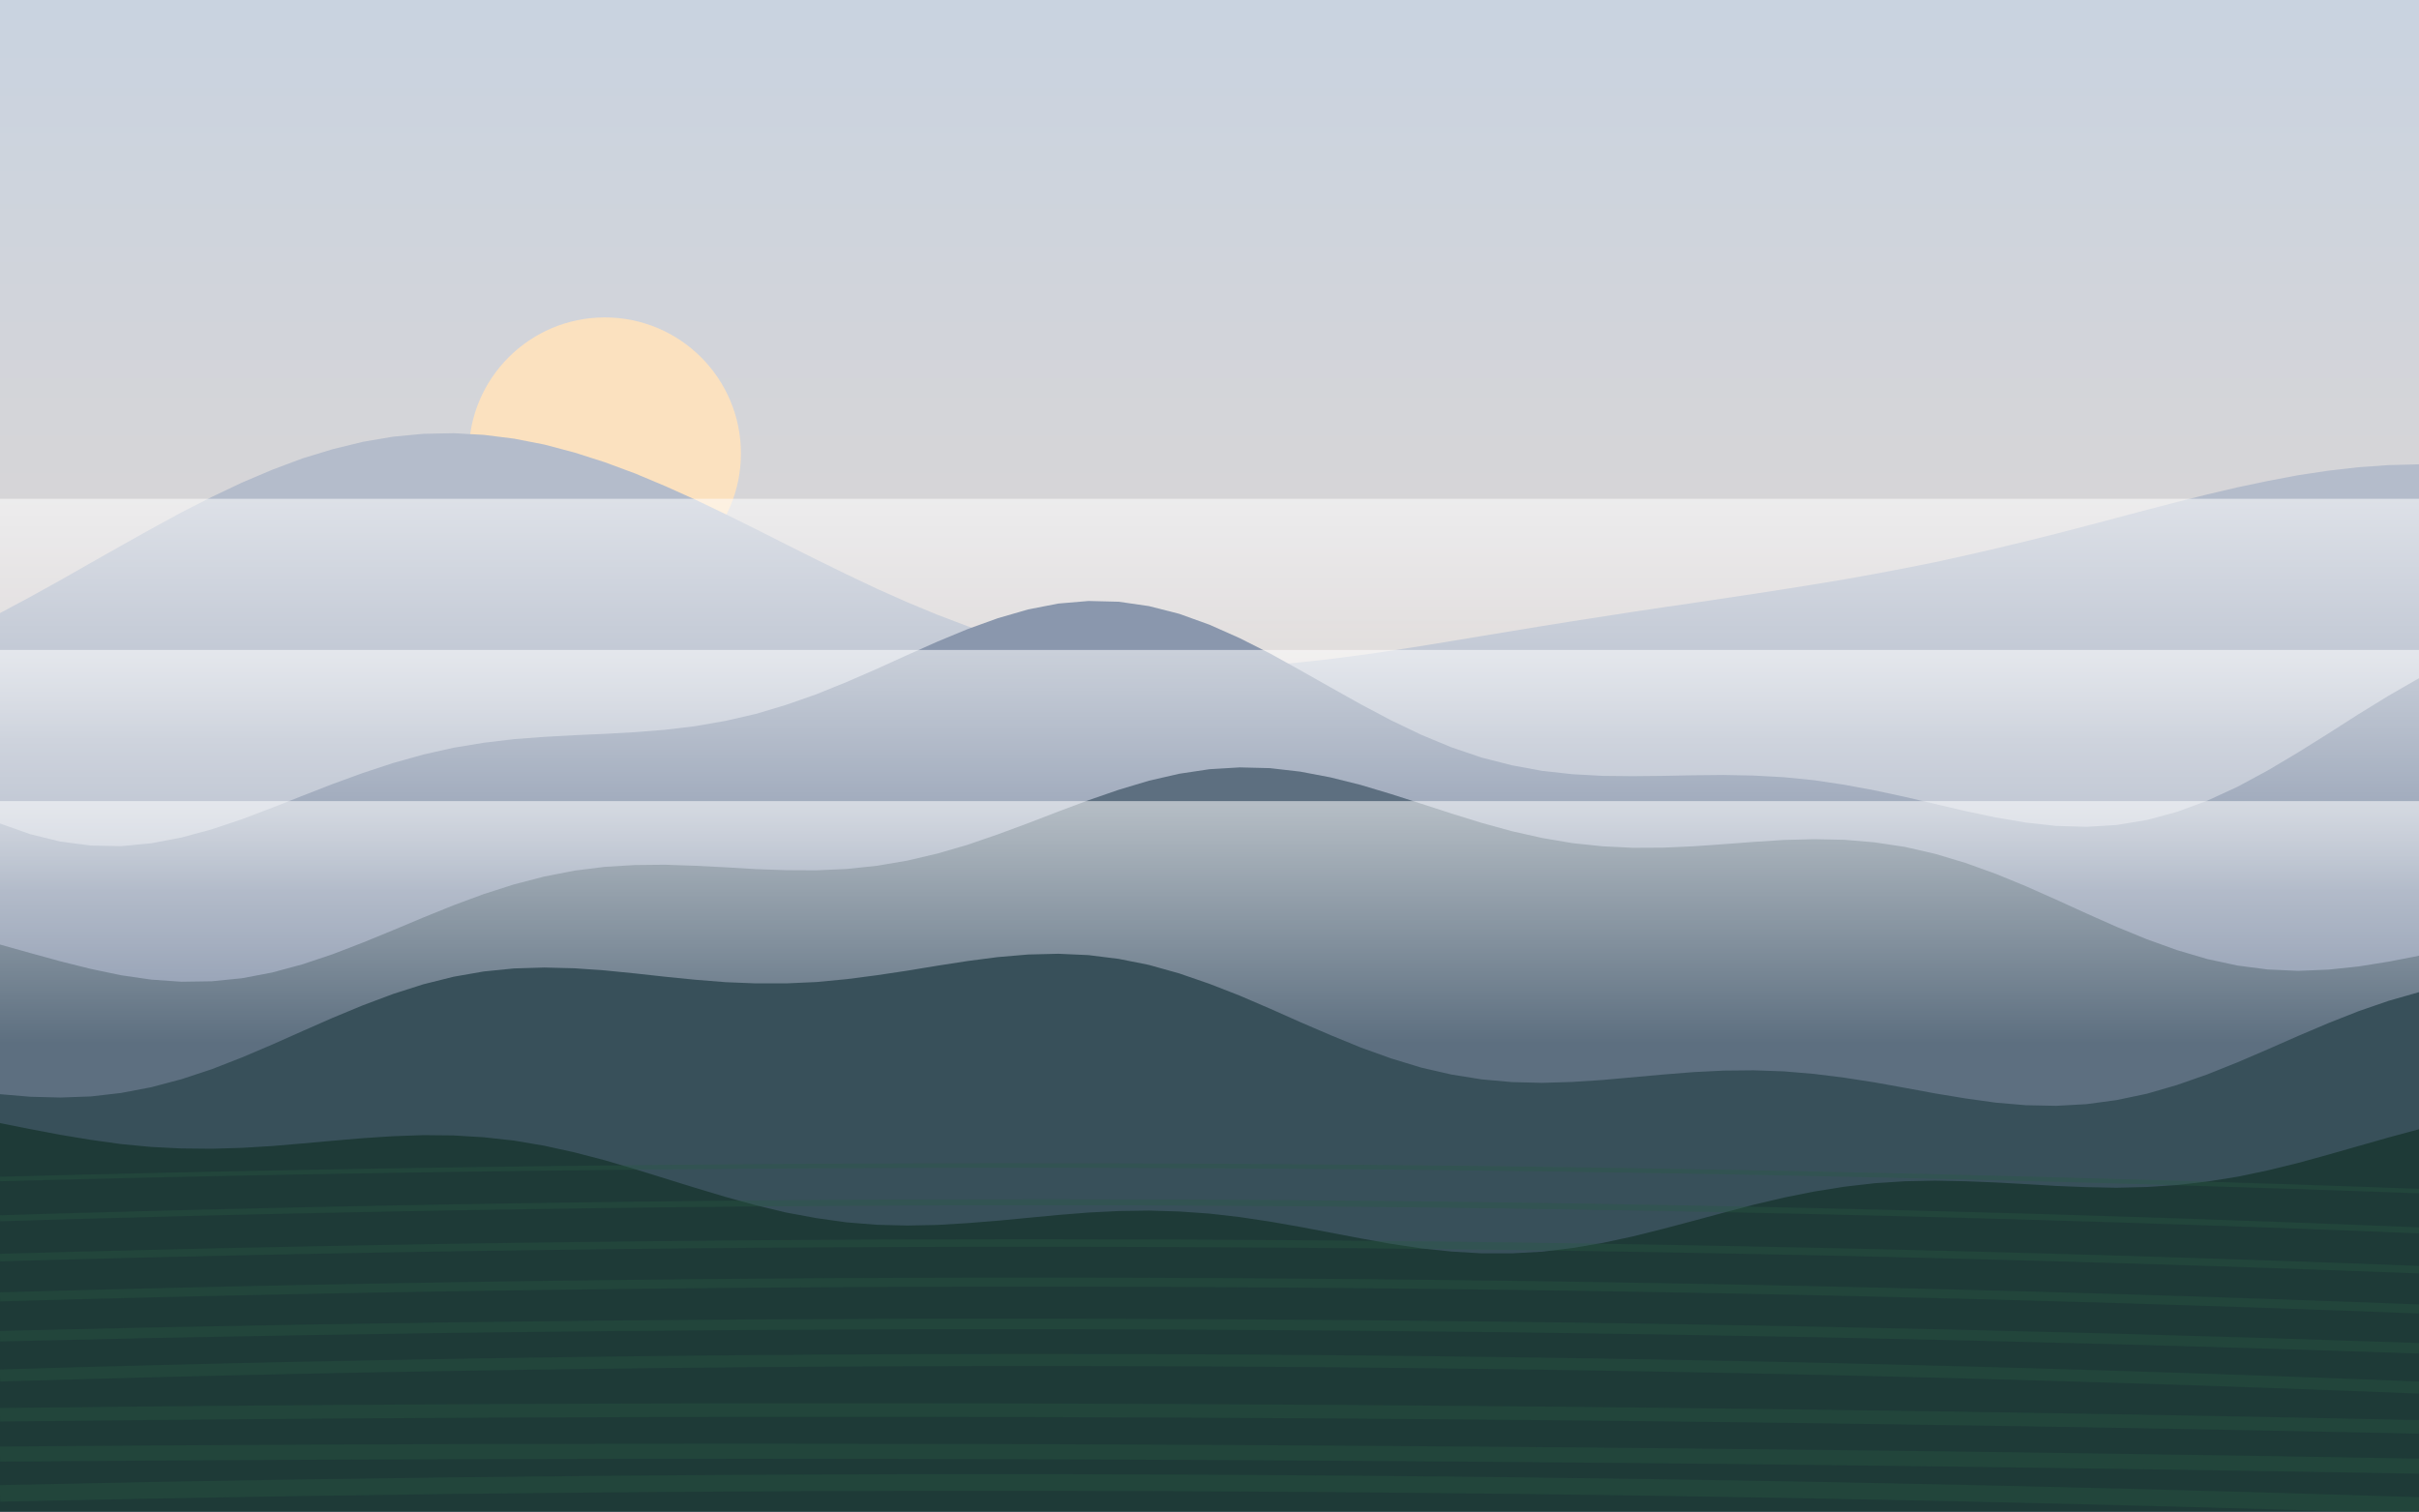
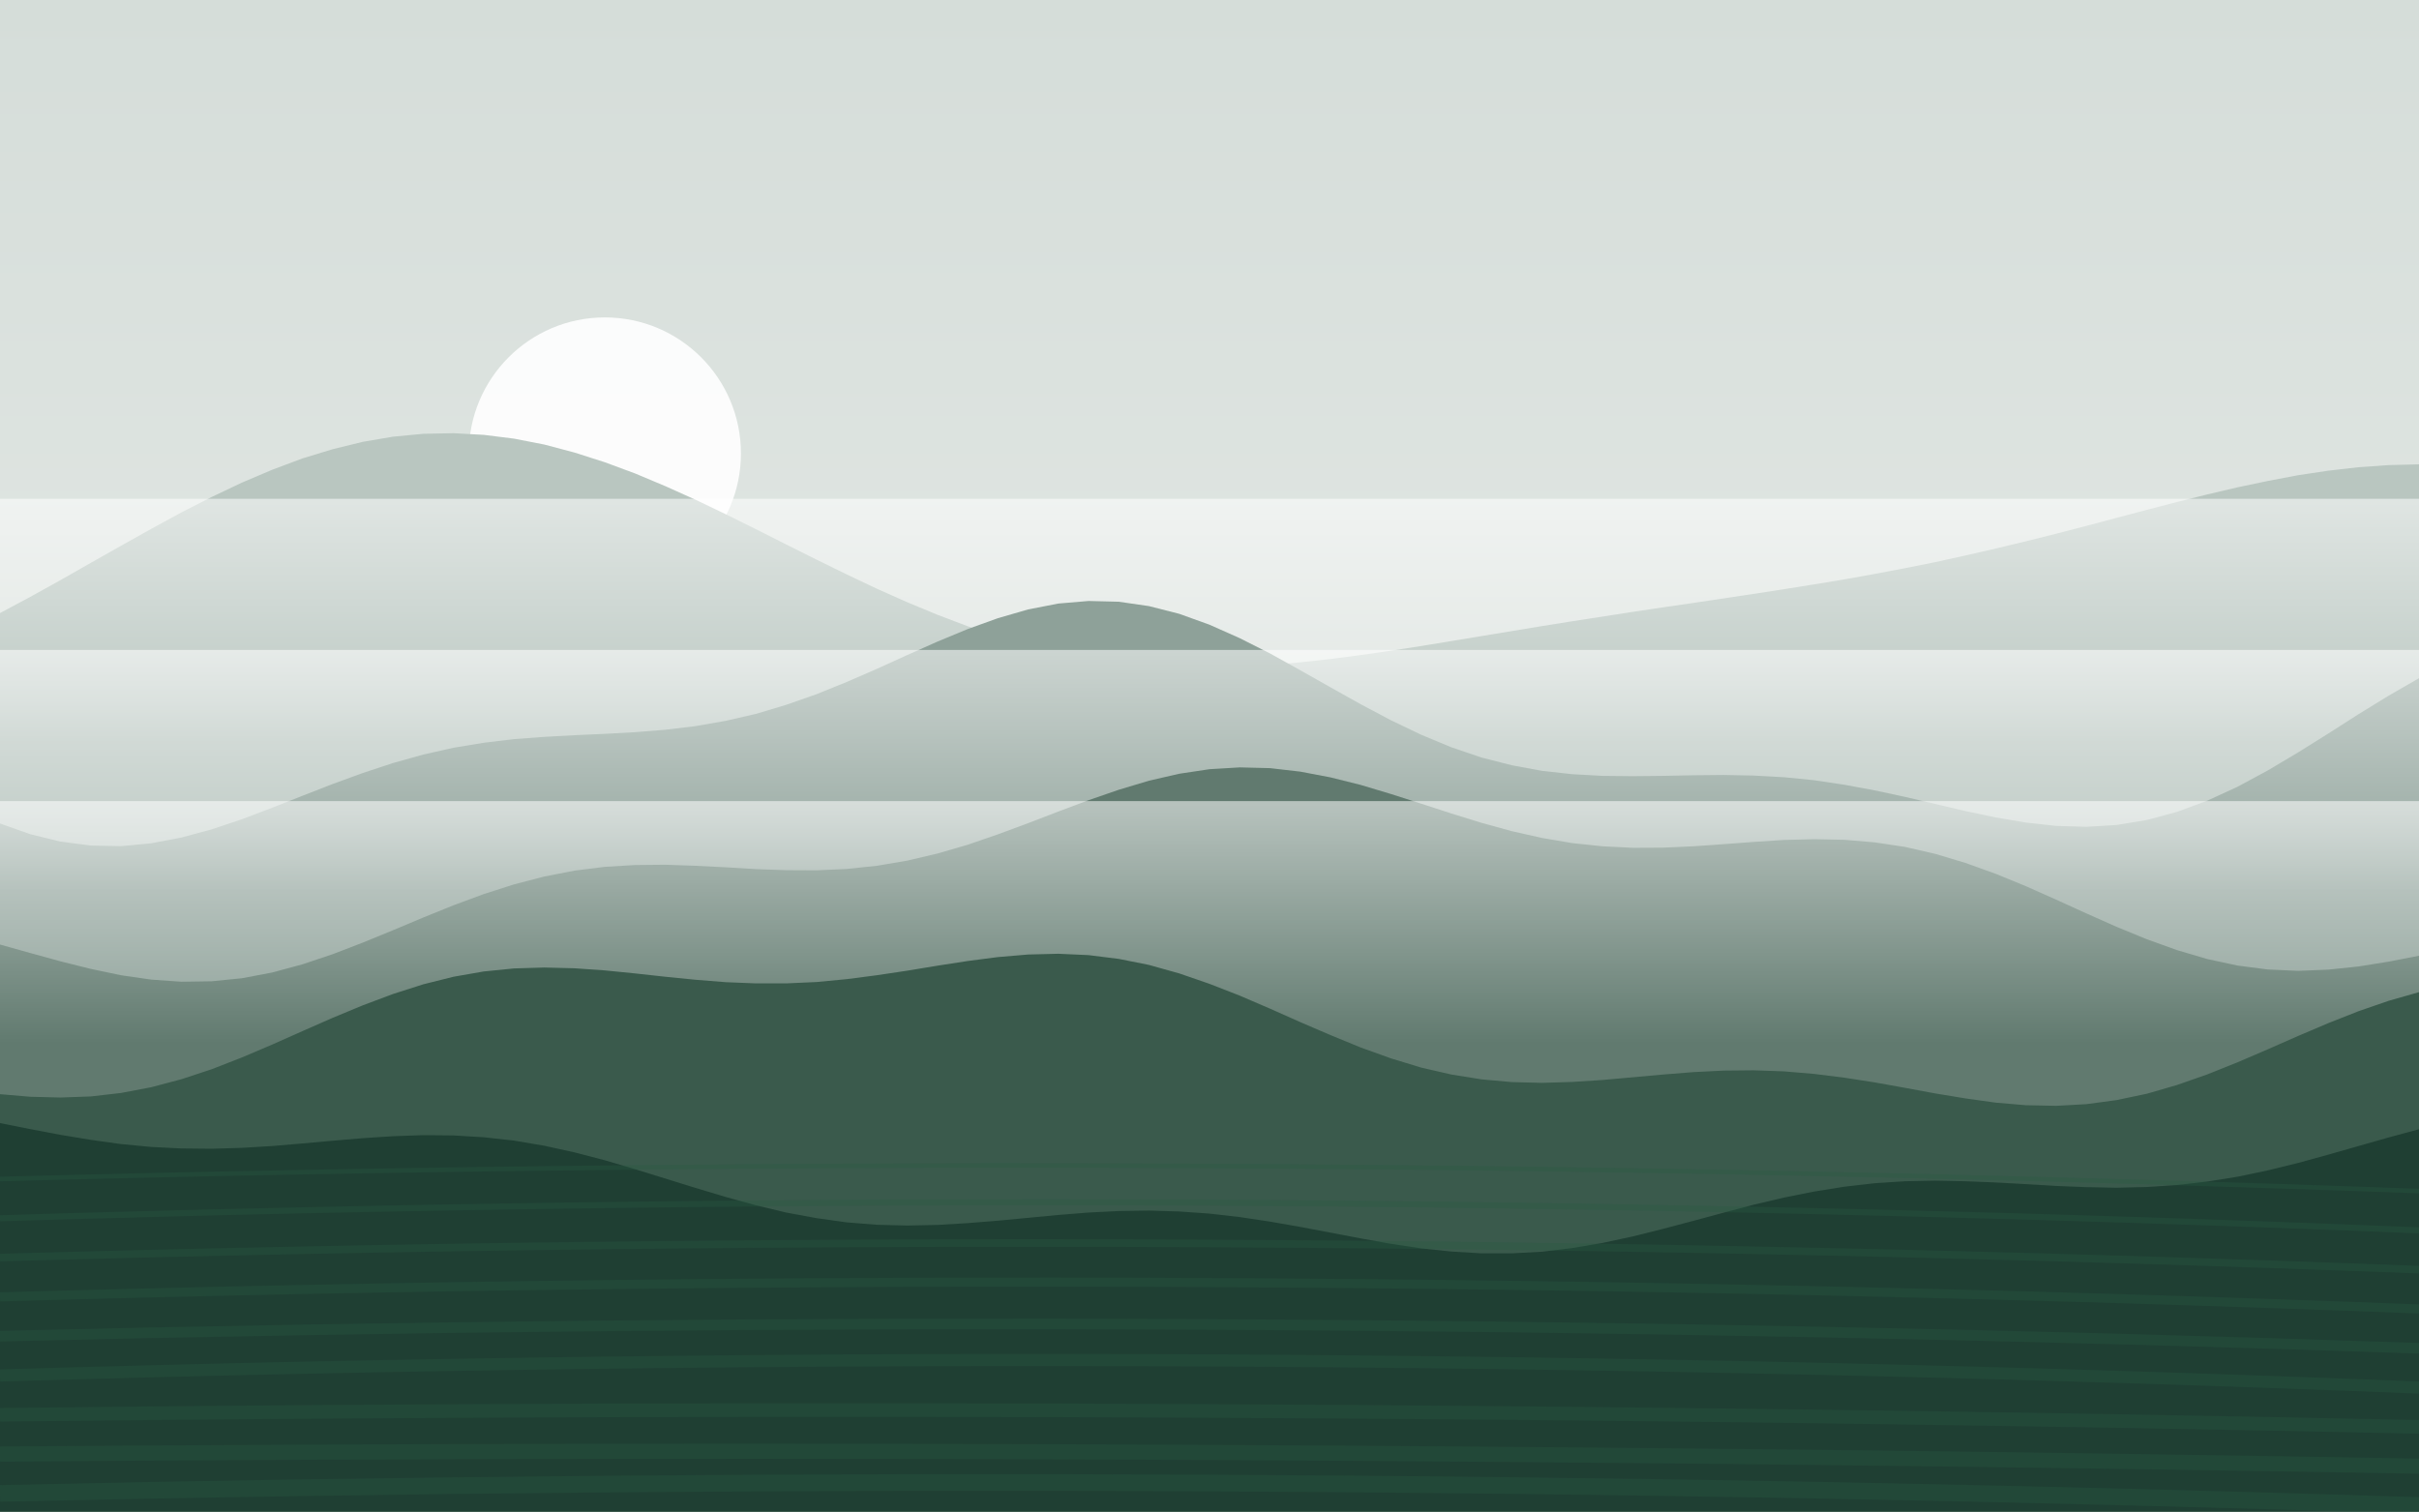
<svg xmlns="http://www.w3.org/2000/svg" viewBox="0 0 1600 1000" width="1600" height="1000" preserveAspectRatio="xMidYMid slice" role="img">
  <defs>
    <linearGradient id="s12" x1="0" y1="0" x2="0" y2="1">
-       <stop offset="0" stop-color="#c9d3e0" />
-       <stop offset="1" stop-color="#f1d9c6" />
+       <stop offset="0" stop-color="#d5ddd9" />
+       <stop offset="1" stop-color="#eef1ee" />
    </linearGradient>
    <linearGradient id="m12" x1="0" y1="0" x2="0" y2="1">
      <stop offset="0" stop-color="#fff" stop-opacity=".55" />
      <stop offset="1" stop-color="#fff" stop-opacity="0" />
    </linearGradient>
  </defs>
  <rect x="0" y="0" width="1600" height="1000" fill="url(#s12)" />
-   <circle cx="400.075" cy="300" r="90" fill="#ffe2bd" opacity=".9" />
-   <path d="M0 1000 L0 380 L0 405.6 L20 394.9 L40 383.8 L60 372.4 L80 361.1 L100 349.9 L120 339.0 L140 328.8 L160 319.3 L180 310.8 L200 303.3 L220 297.2 L240 292.3 L260 288.9 L280 287.0 L300 286.6 L320 287.7 L340 290.2 L360 294.1 L380 299.4 L400 305.8 L420 313.2 L440 321.6 L460 330.6 L480 340.2 L500 350.1 L520 360.2 L540 370.2 L560 380.0 L580 389.5 L600 398.4 L620 406.7 L640 414.3 L660 421.0 L680 426.7 L700 431.6 L720 435.4 L740 438.4 L760 440.3 L780 441.4 L800 441.7 L820 441.2 L840 440.0 L860 438.2 L880 436.0 L900 433.4 L920 430.5 L940 427.4 L960 424.1 L980 420.8 L1000 417.5 L1020 414.2 L1040 411.0 L1060 407.9 L1080 404.8 L1100 401.8 L1120 398.9 L1140 395.9 L1160 392.9 L1180 389.8 L1200 386.6 L1220 383.3 L1240 379.7 L1260 375.9 L1280 371.9 L1300 367.5 L1320 362.9 L1340 358.1 L1360 353.1 L1380 347.9 L1400 342.6 L1420 337.3 L1440 332.1 L1460 327.1 L1480 322.4 L1500 318.2 L1520 314.4 L1540 311.4 L1560 309.1 L1580 307.7 L1600 307.2 L1600 1000Z" fill="#b4bccb" />
+   <circle cx="400.075" cy="300" r="90" fill="#ffffff" opacity=".9" />
+   <path d="M0 1000 L0 380 L0 405.6 L20 394.9 L40 383.8 L60 372.4 L80 361.1 L100 349.9 L120 339.0 L140 328.8 L160 319.3 L180 310.8 L200 303.3 L220 297.2 L240 292.3 L260 288.9 L280 287.0 L300 286.6 L320 287.7 L340 290.2 L360 294.1 L380 299.4 L400 305.8 L420 313.2 L440 321.6 L460 330.6 L480 340.2 L500 350.1 L520 360.2 L540 370.2 L560 380.0 L580 389.5 L600 398.4 L620 406.7 L640 414.3 L660 421.0 L680 426.7 L700 431.6 L720 435.4 L740 438.4 L760 440.3 L780 441.4 L800 441.7 L820 441.2 L840 440.0 L860 438.2 L880 436.0 L900 433.4 L920 430.5 L940 427.4 L960 424.1 L980 420.8 L1000 417.5 L1020 414.2 L1040 411.0 L1060 407.9 L1080 404.8 L1100 401.8 L1120 398.9 L1140 395.9 L1160 392.9 L1180 389.8 L1200 386.6 L1220 383.3 L1240 379.7 L1260 375.9 L1280 371.9 L1300 367.5 L1320 362.9 L1340 358.1 L1360 353.1 L1380 347.9 L1400 342.6 L1420 337.3 L1440 332.1 L1460 327.1 L1480 322.4 L1500 318.2 L1520 314.4 L1540 311.4 L1560 309.1 L1580 307.7 L1600 307.2 L1600 1000Z" fill="#b9c6c0" />
  <rect x="0" y="330" width="1600" height="160" fill="url(#m12)" />
-   <path d="M0 1000 L0 480 L0 544.8 L20 551.9 L40 556.8 L60 559.4 L80 559.8 L100 557.9 L120 554.1 L140 548.7 L160 542.0 L180 534.4 L200 526.5 L220 518.7 L240 511.4 L260 504.8 L280 499.2 L300 494.7 L320 491.4 L340 489.0 L360 487.5 L380 486.4 L400 485.5 L420 484.4 L440 482.8 L460 480.4 L480 476.9 L500 472.3 L520 466.3 L540 459.3 L560 451.2 L580 442.5 L600 433.4 L620 424.5 L640 416.2 L660 409.0 L680 403.2 L700 399.3 L720 397.6 L740 398.1 L760 401.0 L780 406.1 L800 413.3 L820 422.2 L840 432.3 L860 443.4 L880 454.7 L900 465.9 L920 476.5 L940 486.1 L960 494.4 L980 501.2 L1000 506.3 L1020 510.0 L1040 512.2 L1060 513.3 L1080 513.5 L1100 513.3 L1120 512.9 L1140 512.7 L1160 513.1 L1180 514.2 L1200 516.2 L1220 519.2 L1240 522.9 L1260 527.2 L1280 531.9 L1300 536.6 L1320 540.8 L1340 544.2 L1360 546.4 L1380 547.0 L1400 545.8 L1420 542.5 L1440 537.1 L1460 529.7 L1480 520.5 L1500 509.7 L1520 497.8 L1540 485.3 L1560 472.5 L1580 460.2 L1600 448.7 L1600 1000Z" fill="#8a97ad" />
+   <path d="M0 1000 L0 480 L0 544.8 L20 551.9 L40 556.8 L60 559.4 L80 559.8 L100 557.9 L120 554.1 L140 548.7 L160 542.0 L180 534.4 L200 526.5 L220 518.7 L240 511.4 L260 504.8 L280 499.2 L300 494.7 L320 491.4 L340 489.0 L360 487.5 L380 486.4 L400 485.5 L420 484.4 L440 482.8 L460 480.4 L480 476.9 L500 472.3 L520 466.3 L540 459.3 L560 451.2 L580 442.5 L600 433.4 L620 424.5 L640 416.2 L660 409.0 L680 403.2 L700 399.3 L720 397.6 L740 398.1 L760 401.0 L780 406.1 L800 413.3 L820 422.2 L840 432.3 L860 443.4 L880 454.7 L900 465.9 L920 476.5 L940 486.1 L960 494.4 L980 501.2 L1000 506.3 L1020 510.0 L1040 512.2 L1060 513.3 L1080 513.5 L1100 513.3 L1120 512.9 L1140 512.7 L1160 513.1 L1180 514.2 L1200 516.2 L1220 519.2 L1240 522.9 L1260 527.2 L1280 531.9 L1300 536.6 L1320 540.8 L1340 544.2 L1360 546.4 L1380 547.0 L1400 545.8 L1420 542.5 L1440 537.1 L1460 529.7 L1480 520.5 L1500 509.7 L1520 497.8 L1540 485.3 L1560 472.5 L1580 460.2 L1600 448.7 L1600 1000Z" fill="#8ea199" />
  <rect x="0" y="430" width="1600" height="160" fill="url(#m12)" />
-   <path d="M0 1000 L0 580 L0 624.9 L20 630.5 L40 636.0 L60 641.0 L80 645.2 L100 648.1 L120 649.5 L140 649.2 L160 647.2 L180 643.4 L200 638.0 L220 631.3 L240 623.6 L260 615.4 L280 607.0 L300 598.9 L320 591.5 L340 585.1 L360 579.9 L380 576.0 L400 573.5 L420 572.3 L440 572.1 L460 572.8 L480 573.8 L500 575.0 L520 575.7 L540 575.8 L560 574.9 L580 572.8 L600 569.4 L620 564.7 L640 558.9 L660 552.0 L680 544.6 L700 536.9 L720 529.4 L740 522.5 L760 516.5 L780 511.9 L800 508.9 L820 507.7 L840 508.2 L860 510.5 L880 514.3 L900 519.3 L920 525.3 L940 531.7 L960 538.2 L980 544.4 L1000 549.9 L1020 554.4 L1040 557.8 L1060 559.9 L1080 560.9 L1100 560.8 L1120 559.9 L1140 558.5 L1160 557.0 L1180 555.7 L1200 555.2 L1220 555.6 L1240 557.3 L1260 560.3 L1280 564.9 L1300 570.9 L1320 578.1 L1340 586.3 L1360 595.2 L1380 604.3 L1400 613.2 L1420 621.4 L1440 628.6 L1460 634.5 L1480 638.8 L1500 641.4 L1520 642.3 L1540 641.5 L1560 639.4 L1580 636.2 L1600 632.3 L1600 1000Z" fill="#5d6f80" />
+   <path d="M0 1000 L0 580 L0 624.9 L20 630.5 L40 636.0 L60 641.0 L80 645.2 L100 648.1 L120 649.5 L140 649.2 L160 647.2 L180 643.4 L200 638.0 L220 631.3 L240 623.6 L260 615.4 L280 607.0 L300 598.9 L320 591.5 L340 585.1 L360 579.9 L380 576.0 L400 573.5 L420 572.3 L440 572.1 L460 572.8 L480 573.8 L500 575.0 L520 575.7 L540 575.8 L560 574.9 L580 572.8 L600 569.4 L620 564.7 L640 558.9 L660 552.0 L680 544.6 L700 536.9 L720 529.4 L740 522.5 L760 516.5 L780 511.9 L800 508.9 L820 507.7 L840 508.2 L860 510.5 L880 514.3 L900 519.3 L920 525.3 L940 531.7 L960 538.2 L980 544.4 L1000 549.9 L1020 554.4 L1040 557.8 L1060 559.9 L1080 560.9 L1100 560.8 L1120 559.9 L1140 558.5 L1160 557.0 L1180 555.7 L1200 555.2 L1220 555.6 L1240 557.3 L1260 560.3 L1280 564.9 L1300 570.9 L1320 578.1 L1340 586.3 L1360 595.2 L1380 604.3 L1400 613.2 L1420 621.4 L1440 628.6 L1460 634.5 L1480 638.8 L1500 641.4 L1520 642.3 L1540 641.5 L1560 639.4 L1580 636.2 L1600 632.3 L1600 1000Z" fill="#617a6f" />
  <rect x="0" y="530" width="1600" height="160" fill="url(#m12)" />
-   <path d="M0 1000 L0 680 L0 723.9 L20 725.6 L40 726.1 L60 725.4 L80 723.1 L100 719.3 L120 714.0 L140 707.4 L160 699.6 L180 691.1 L200 682.2 L220 673.4 L240 665.1 L260 657.6 L280 651.2 L300 646.2 L320 642.7 L340 640.7 L360 640.1 L380 640.6 L400 642.0 L420 644.0 L440 646.2 L460 648.2 L480 649.8 L500 650.6 L520 650.6 L540 649.7 L560 647.8 L580 645.2 L600 642.2 L620 638.9 L640 635.8 L660 633.2 L680 631.5 L700 631.0 L720 631.9 L740 634.4 L760 638.4 L780 644.0 L800 650.9 L820 658.7 L840 667.3 L860 676.2 L880 684.8 L900 693.0 L920 700.2 L940 706.3 L960 710.9 L980 714.1 L1000 715.9 L1020 716.4 L1040 715.8 L1060 714.5 L1080 712.7 L1100 710.9 L1120 709.3 L1140 708.3 L1160 708.1 L1180 708.8 L1200 710.5 L1220 713.0 L1240 716.1 L1260 719.7 L1280 723.4 L1300 726.7 L1320 729.5 L1340 731.2 L1360 731.6 L1380 730.5 L1400 727.8 L1420 723.6 L1440 717.8 L1460 710.8 L1480 702.8 L1500 694.2 L1520 685.4 L1540 676.9 L1560 669.0 L1580 662.1 L1600 656.4 L1600 1000Z" fill="#38505a" />
-   <path d="M0 1000 L0 780 L0 743.0 L20 747.0 L40 750.8 L60 754.1 L80 756.9 L100 758.8 L120 759.8 L140 760.0 L160 759.4 L180 758.2 L200 756.5 L220 754.7 L240 753.0 L260 751.7 L280 751.0 L300 751.2 L320 752.4 L340 754.6 L360 758.0 L380 762.4 L400 767.6 L420 773.5 L440 779.7 L460 785.9 L480 791.9 L500 797.4 L520 802.2 L540 805.9 L560 808.7 L580 810.3 L600 810.8 L620 810.4 L640 809.2 L660 807.6 L680 805.7 L700 803.8 L720 802.2 L740 801.2 L760 800.9 L780 801.5 L800 802.9 L820 805.2 L840 808.2 L860 811.7 L880 815.5 L900 819.3 L920 822.9 L940 825.9 L960 828.0 L980 829.2 L1000 829.2 L1020 828.1 L1040 825.7 L1060 822.3 L1080 818.0 L1100 813.0 L1120 807.7 L1140 802.3 L1160 797.0 L1180 792.3 L1200 788.3 L1220 785.1 L1240 782.8 L1260 781.5 L1280 781.1 L1300 781.5 L1320 782.3 L1340 783.4 L1360 784.6 L1380 785.4 L1400 785.8 L1420 785.3 L1440 784.0 L1460 781.7 L1480 778.5 L1500 774.3 L1520 769.4 L1540 763.9 L1560 758.2 L1580 752.5 L1600 747.1 L1600 1000Z" fill="#1e3a37" />
+   <path d="M0 1000 L0 680 L0 723.9 L20 725.6 L40 726.1 L60 725.4 L80 723.1 L100 719.3 L120 714.0 L140 707.4 L160 699.6 L180 691.1 L200 682.2 L220 673.4 L240 665.1 L260 657.6 L280 651.2 L300 646.2 L320 642.7 L340 640.7 L360 640.1 L380 640.6 L400 642.0 L420 644.0 L440 646.2 L460 648.2 L480 649.8 L500 650.6 L520 650.6 L540 649.7 L560 647.8 L580 645.2 L600 642.2 L620 638.9 L640 635.8 L660 633.2 L680 631.5 L700 631.0 L720 631.9 L740 634.4 L760 638.4 L780 644.0 L800 650.9 L820 658.7 L840 667.3 L860 676.2 L880 684.8 L900 693.0 L920 700.2 L940 706.3 L960 710.9 L980 714.1 L1000 715.9 L1020 716.4 L1040 715.8 L1060 714.5 L1080 712.7 L1100 710.9 L1120 709.3 L1140 708.3 L1160 708.1 L1180 708.8 L1200 710.5 L1220 713.0 L1240 716.1 L1260 719.7 L1280 723.4 L1300 726.7 L1320 729.5 L1340 731.2 L1360 731.6 L1380 730.5 L1400 727.8 L1420 723.6 L1440 717.8 L1460 710.8 L1480 702.8 L1500 694.2 L1520 685.4 L1540 676.9 L1560 669.0 L1580 662.1 L1600 656.4 L1600 1000Z" fill="#3a5a4c" />
+   <path d="M0 1000 L0 780 L0 743.0 L20 747.0 L40 750.8 L60 754.1 L80 756.9 L100 758.8 L120 759.8 L140 760.0 L160 759.4 L180 758.2 L200 756.5 L220 754.7 L240 753.0 L260 751.7 L280 751.0 L300 751.2 L320 752.4 L340 754.6 L360 758.0 L380 762.4 L400 767.6 L420 773.5 L440 779.7 L460 785.9 L480 791.9 L500 797.4 L520 802.2 L540 805.9 L560 808.7 L580 810.3 L600 810.8 L620 810.4 L640 809.2 L660 807.6 L680 805.7 L700 803.8 L720 802.2 L740 801.2 L760 800.9 L780 801.5 L800 802.9 L820 805.2 L840 808.2 L860 811.7 L880 815.5 L900 819.3 L920 822.9 L940 825.9 L960 828.0 L980 829.2 L1000 829.2 L1020 828.1 L1040 825.7 L1060 822.3 L1080 818.0 L1100 813.0 L1120 807.7 L1140 802.3 L1160 797.0 L1180 792.3 L1200 788.3 L1220 785.1 L1240 782.8 L1260 781.5 L1280 781.1 L1300 781.5 L1320 782.3 L1340 783.4 L1360 784.6 L1380 785.4 L1400 785.8 L1420 785.3 L1440 784.0 L1460 781.7 L1480 778.5 L1500 774.3 L1520 769.4 L1540 763.9 L1560 758.2 L1580 752.5 L1600 747.1 L1600 1000Z" fill="#1f3f33" />
  <path d="M0 780 Q800 758.825 1600 788" stroke="#2a5a43" stroke-opacity=".35" stroke-width="3" fill="none" />
  <path d="M0 806 Q800 781.354 1600 814" stroke="#2a5a43" stroke-opacity=".35" stroke-width="4" fill="none" />
  <path d="M0 832 Q800 809.305 1600 840" stroke="#2a5a43" stroke-opacity=".35" stroke-width="5" fill="none" />
  <path d="M0 858 Q800 835.08 1600 866" stroke="#2a5a43" stroke-opacity=".35" stroke-width="6" fill="none" />
  <path d="M0 884 Q800 864.463 1600 892" stroke="#2a5a43" stroke-opacity=".35" stroke-width="7" fill="none" />
  <path d="M0 910 Q800 886.072 1600 918" stroke="#2a5a43" stroke-opacity=".35" stroke-width="8" fill="none" />
  <path d="M0 936 Q800 926.941 1600 944" stroke="#2a5a43" stroke-opacity=".35" stroke-width="9" fill="none" />
  <path d="M0 962 Q800 955.84 1600 970" stroke="#2a5a43" stroke-opacity=".35" stroke-width="10" fill="none" />
  <path d="M0 988 Q800 970.286 1600 996" stroke="#2a5a43" stroke-opacity=".35" stroke-width="11" fill="none" />
</svg>
